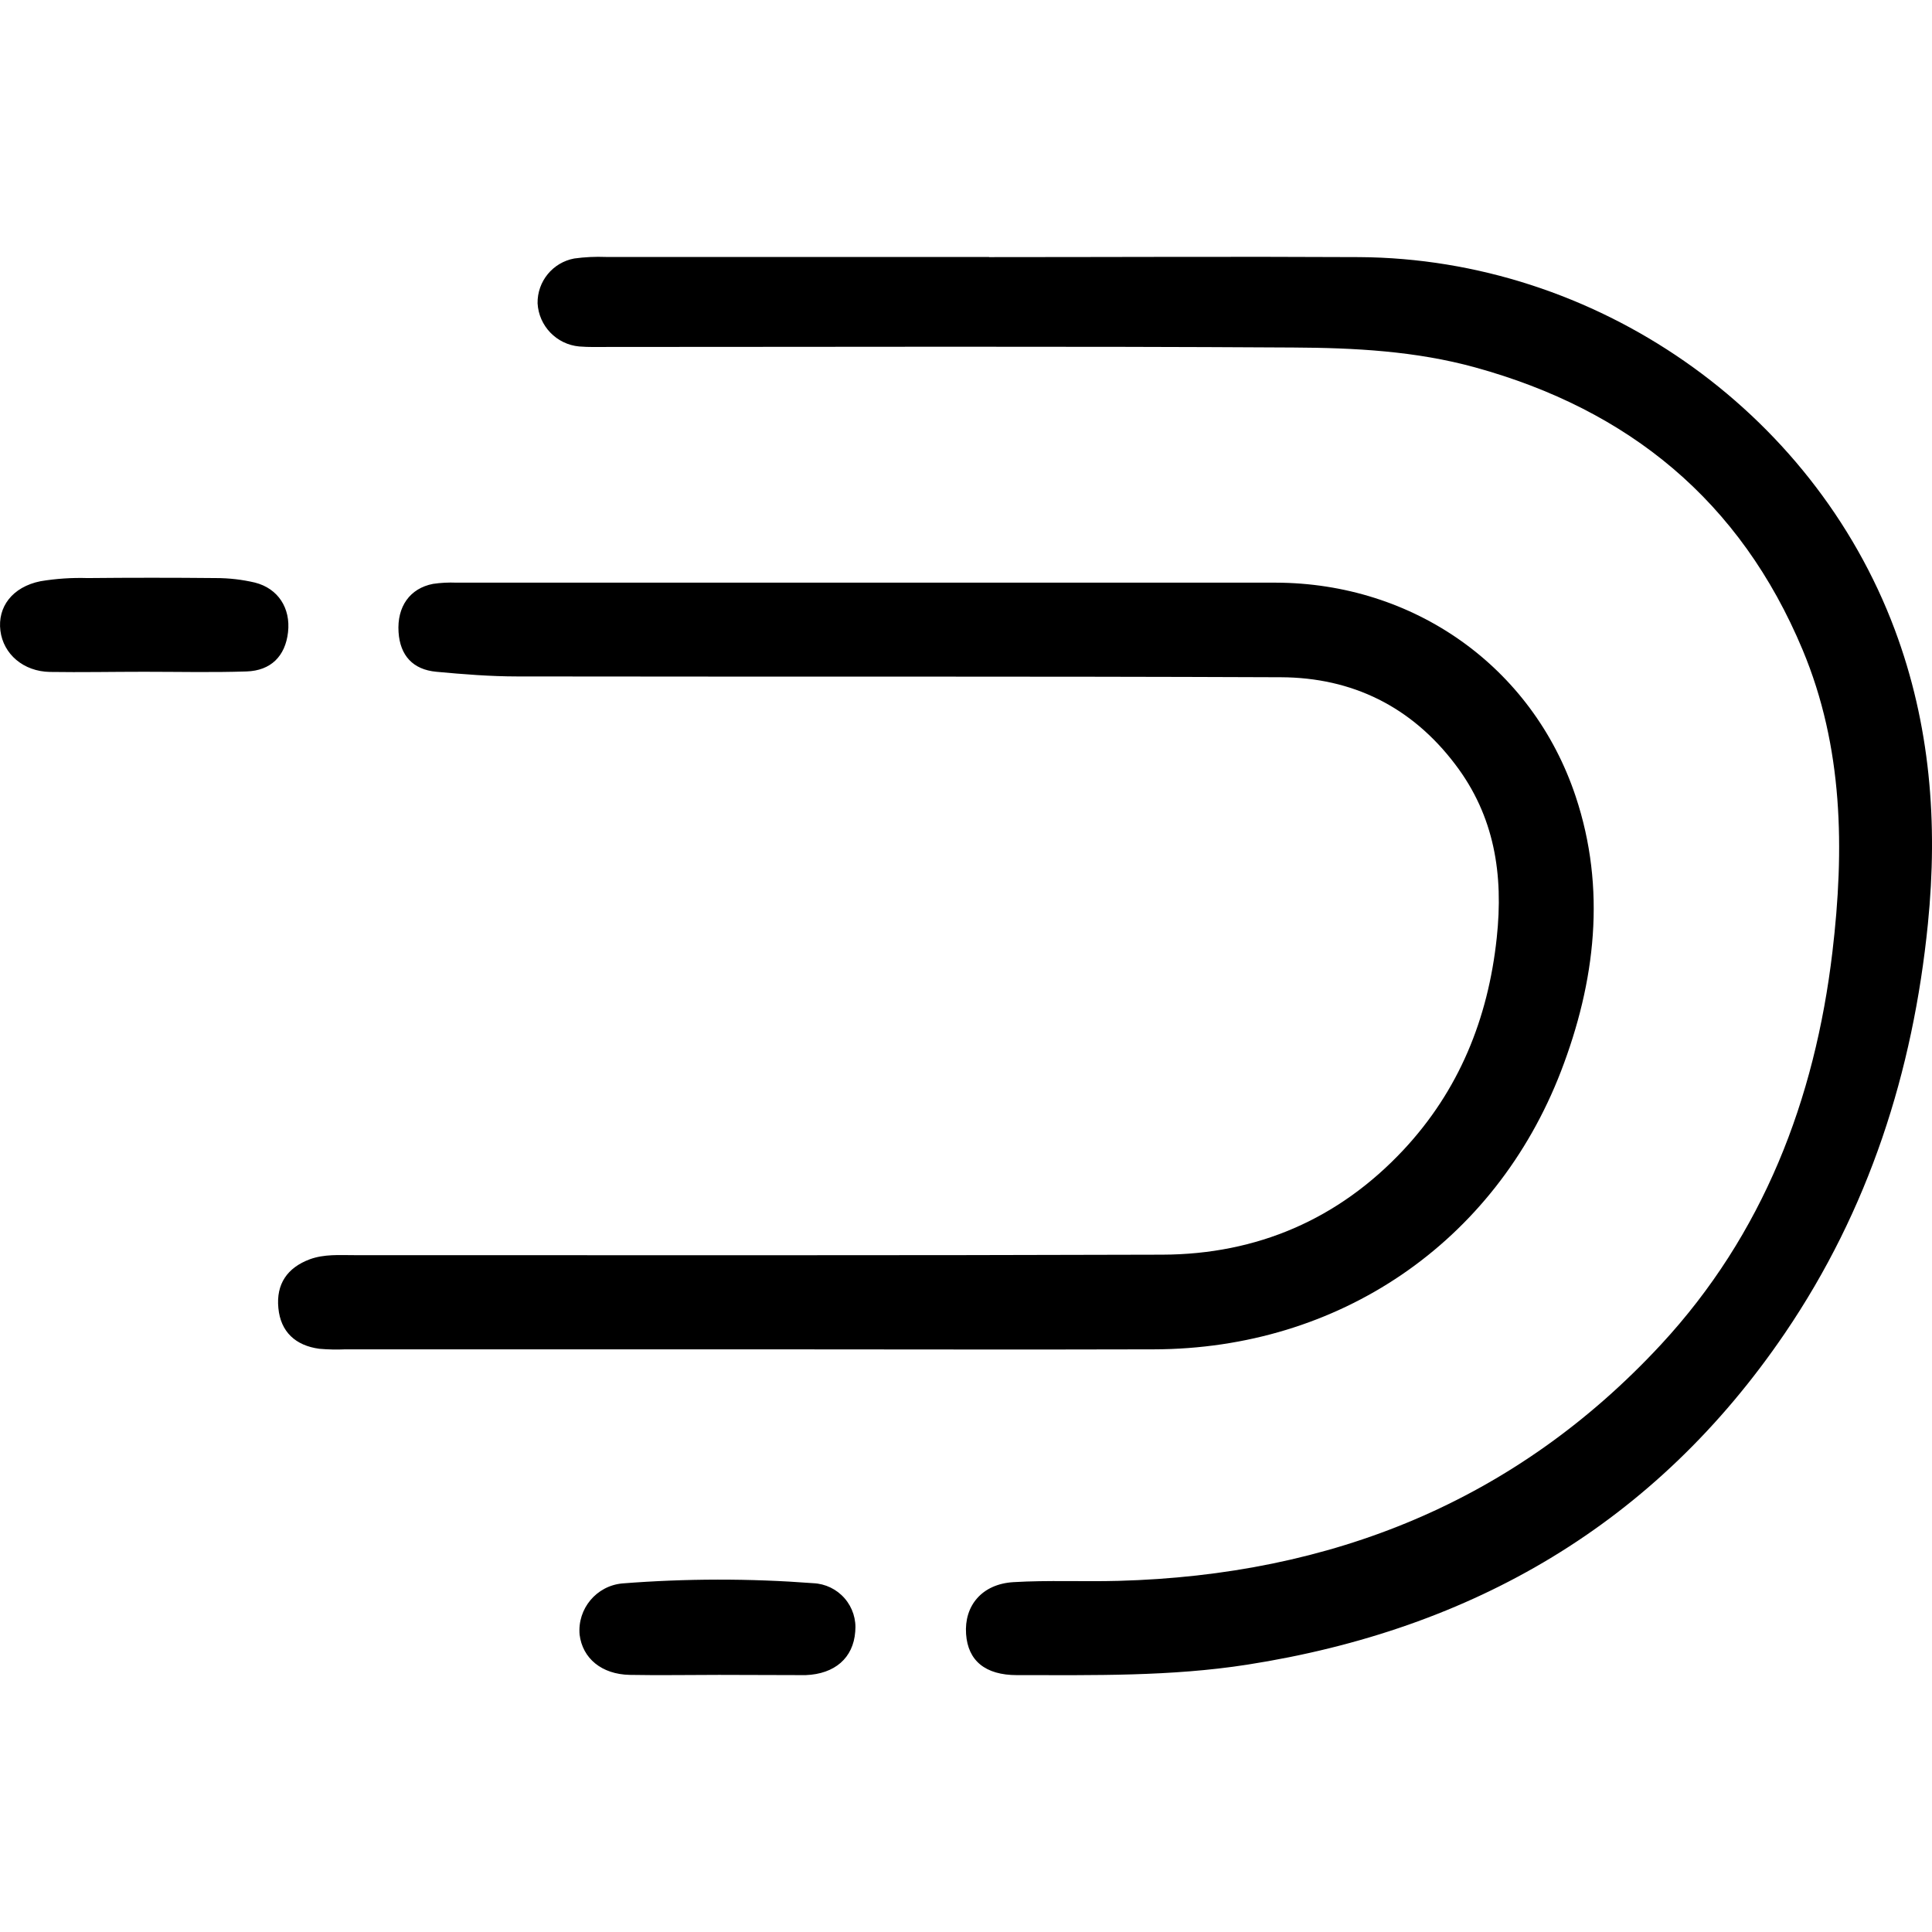
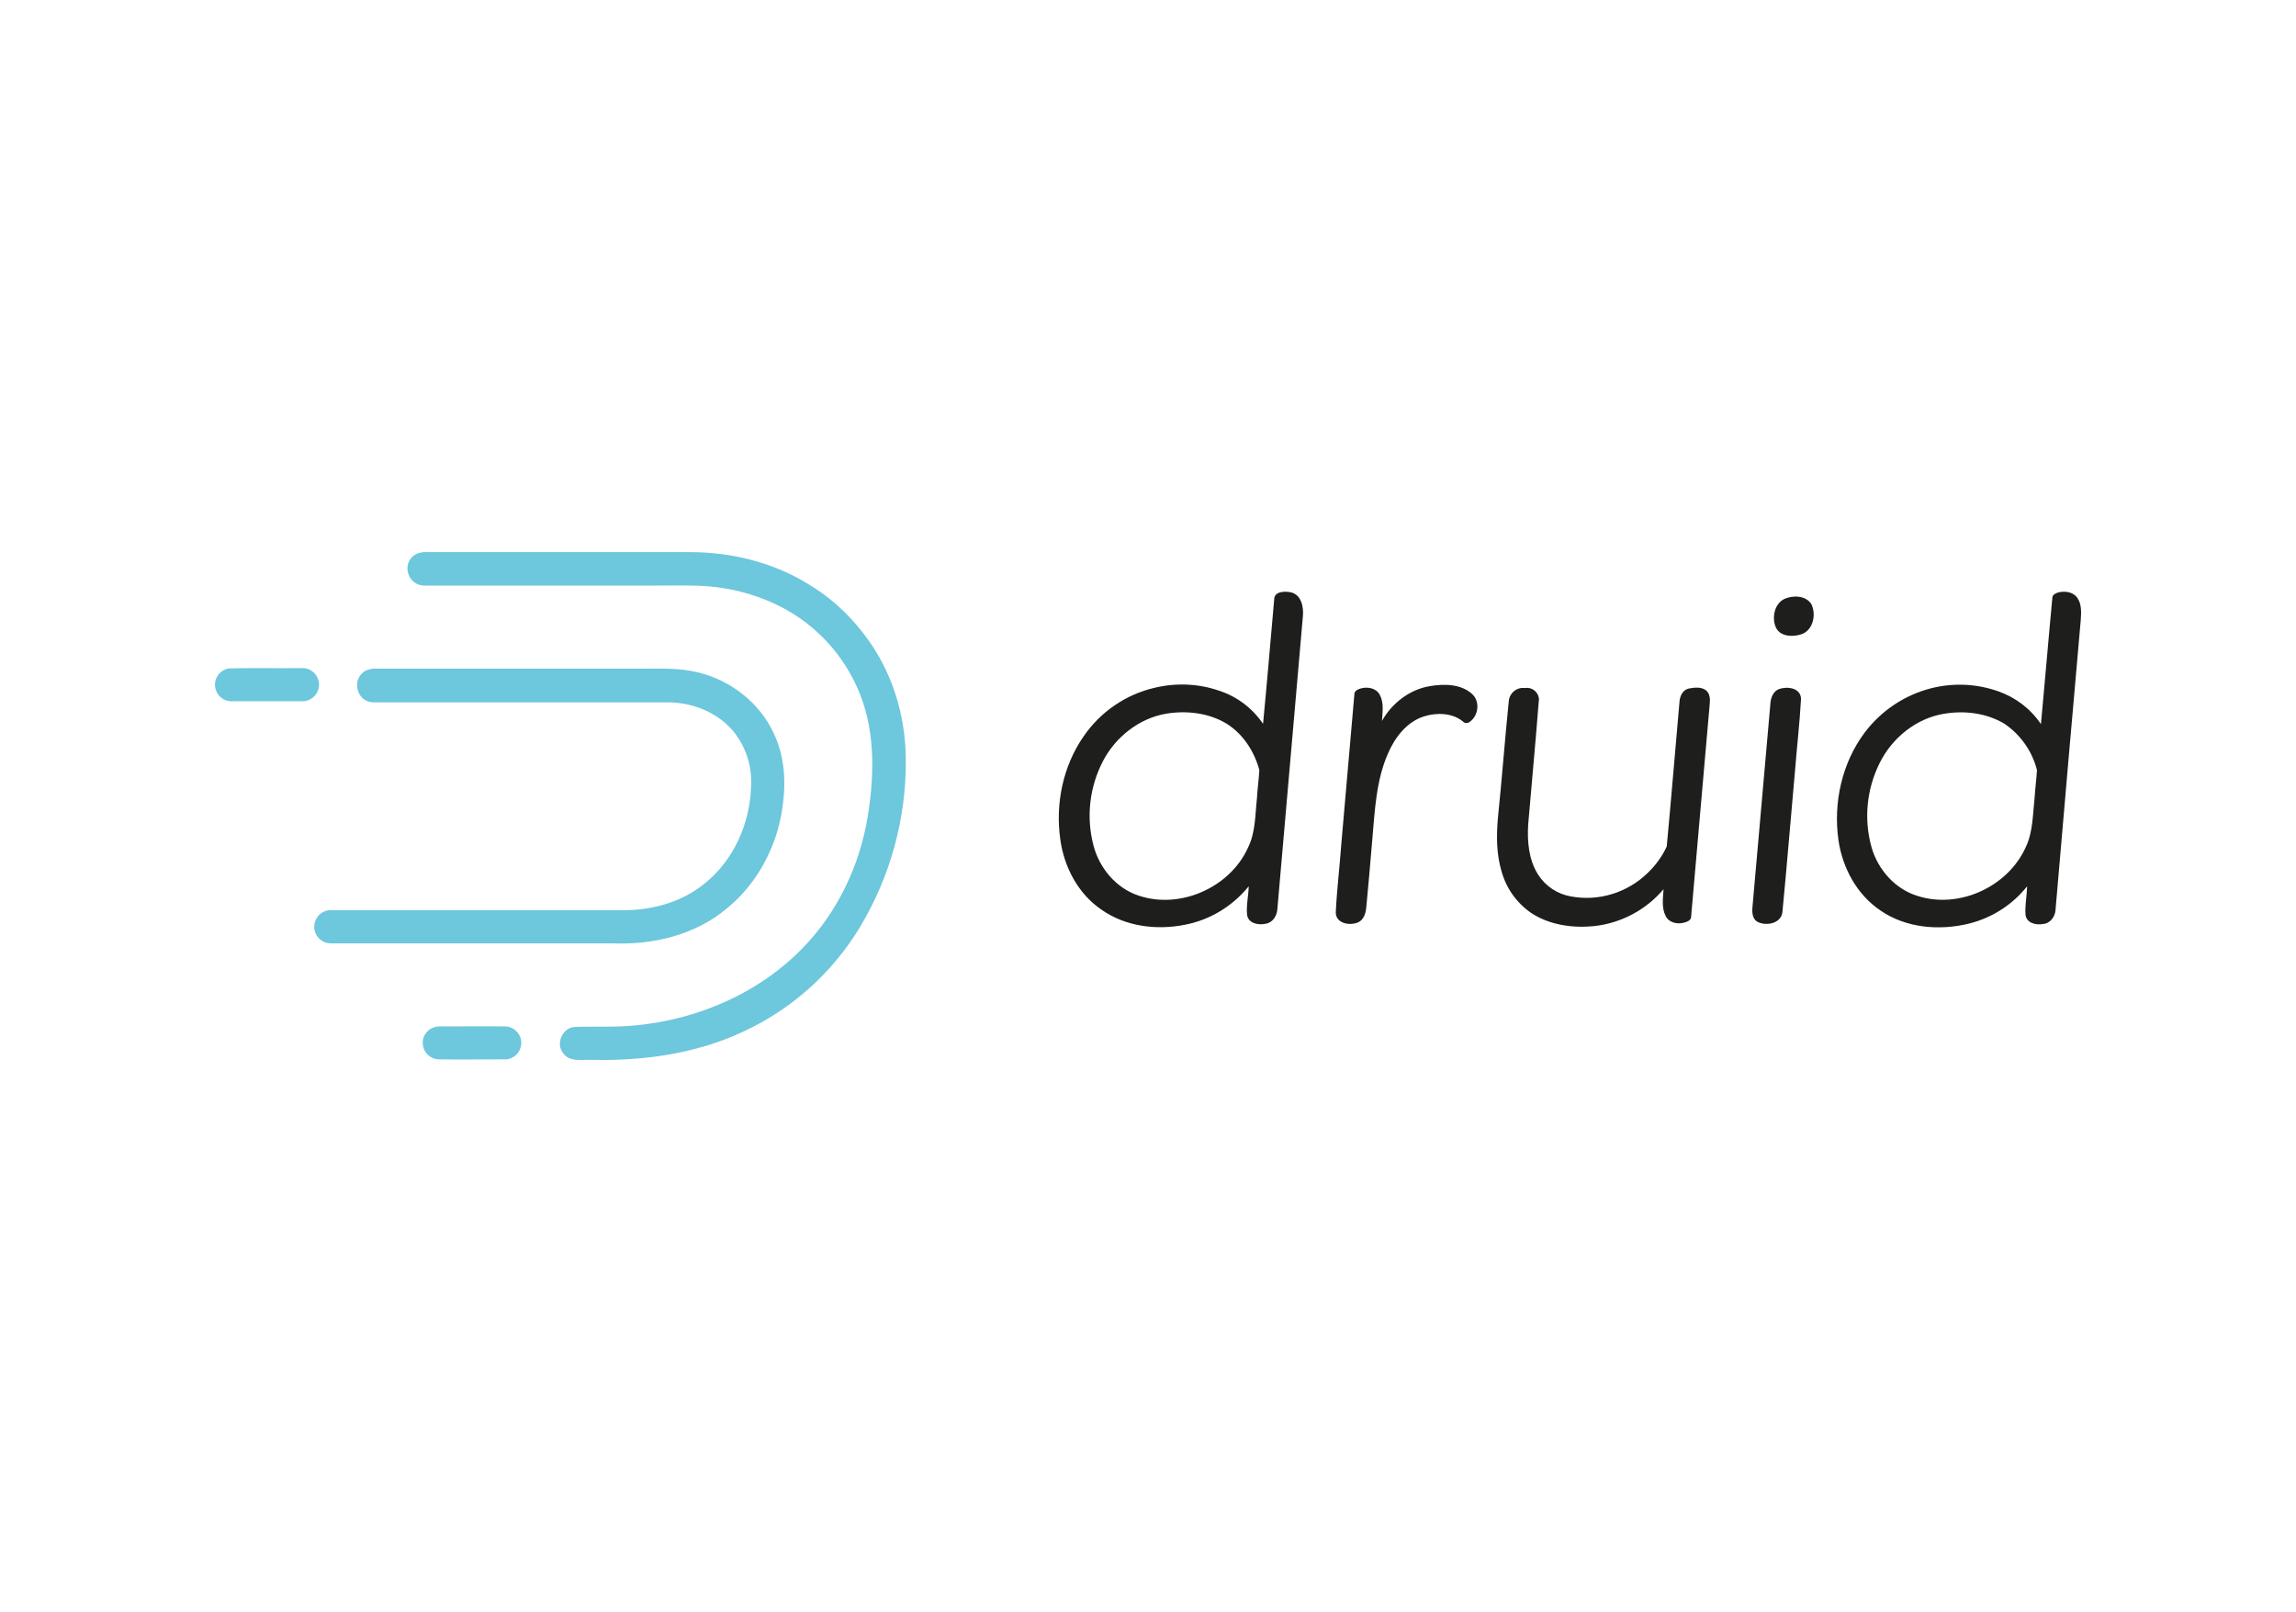
- <svg xmlns="http://www.w3.org/2000/svg" fill="#000000" width="800px" height="800px" viewBox="0 0 24 24" role="img">
-   <path d="M8.932 20.806c-.369 0-.738.007-1.109 0-.35-.007-.587-.206-.623-.5a.587.587 0 0 1 .53-.636c.79-.062 1.582-.063 2.372-.003a.548.548 0 0 1 .522.602c-.024.326-.253.526-.616.54zM1.792 8.345c-.392 0-.782.008-1.173.002-.327-.006-.577-.22-.614-.512-.037-.293.146-.544.499-.615.192-.032.388-.045.583-.039a81.515 81.515 0 0 1 1.597 0c.163 0 .325.019.483.056.288.073.445.318.411.617-.034.298-.214.477-.515.487-.424.014-.848.004-1.272.004zm7.588 8.417H4.292a2.464 2.464 0 0 1-.326-.007c-.294-.04-.48-.209-.508-.506-.029-.298.11-.501.391-.606.179-.065.365-.051.549-.051 3.347 0 6.695.005 10.042-.006 1.174-.004 2.187-.439 2.993-1.3.69-.738 1.053-1.63 1.16-2.635.085-.788-.027-1.513-.516-2.156-.544-.718-1.28-1.078-2.163-1.082-3.163-.013-6.328-.005-9.487-.01-.336 0-.673-.027-1.007-.058-.29-.027-.45-.201-.469-.492-.021-.317.141-.545.429-.6a1.55 1.55 0 0 1 .29-.015h10.177c1.71.004 3.187 1.038 3.726 2.654.383 1.147.246 2.304-.182 3.416-.824 2.135-2.762 3.448-5.055 3.454-1.652.005-3.304 0-4.956 0zm2.906-13.568c1.533 0 3.066-.008 4.598 0 2.935.018 5.629 1.892 6.653 4.626.442 1.181.538 2.403.412 3.657-.185 1.842-.735 3.552-1.776 5.084-1.608 2.365-3.873 3.68-6.679 4.118-.95.148-1.905.13-2.86.13-.397 0-.61-.181-.633-.51-.025-.351.196-.621.587-.645.434-.026.87-.004 1.305-.016 2.641-.072 4.928-.982 6.74-2.935 1.269-1.37 1.912-3.039 2.13-4.878.151-1.275.135-2.544-.37-3.752-.773-1.85-2.159-2.983-4.068-3.509-.74-.204-1.5-.243-2.26-.247-2.837-.017-5.675-.007-8.511-.007-.12 0-.24.004-.359-.006a.57.57 0 0 1-.517-.536.557.557 0 0 1 .456-.557c.13-.018.261-.024.392-.019h4.762Z" />
+ <svg xmlns="http://www.w3.org/2000/svg" version="1.0" id="Layer_1" x="0px" y="0px" viewBox="0 0 865.1 607.3" style="enable-background:new 0 0 865.1 607.3;" xml:space="preserve">
+   <style type="text/css">
+ 	.st0{fill:#6DC7DD;}
+ 	.st1{fill:#1E1E1C;}
+ </style>
+   <path class="st0" d="M157.6,208.4c1.1-0.3,2.3-0.5,3.4-0.4c33,0,66,0,99,0c15.2,0,30.7,3.7,43.8,11.6c8.3,4.8,15.6,11.3,21.4,18.9  c10.6,13.4,16,30.5,16.1,47.5c0.2,22.3-5.8,44.2-17.3,63.3c-10.5,17.4-26,31.2-44.5,39.6c-17.5,8.1-37.1,10.8-56.3,10.4  c-3.7-0.2-8.5,1-11-2.5c-2.9-3.5-0.4-9.5,4.2-9.9c7.6-0.3,15.4,0.2,23-0.6c23.4-2.2,46.3-12,62.8-28.9  c13.3-13.5,21.8-31.4,24.8-50.1c2.6-16.2,2.8-33.5-4.2-48.7c-6.3-13.9-17.5-25.1-31.5-31.4c-7.7-3.5-15.9-5.6-24.2-6.3  c-6.4-0.5-12.8-0.3-19.1-0.3h-87.7c-3,0.2-5.7-1.7-6.5-4.6C152.8,212.8,154.5,209.5,157.6,208.4z" />
+   <path class="st0" d="M86.3,251.8c9.1-0.2,18.2,0,27.3-0.1c3.5-0.2,6.4,2.5,6.6,5.9s-2.5,6.4-5.9,6.6c-0.2,0-0.5,0-0.7,0  c-8.7,0-17.4,0-26.2,0c-3.5,0.1-6.3-2.7-6.4-6.1C80.9,255,83.2,252.3,86.3,251.8L86.3,251.8z" />
+   <path class="st0" d="M137.9,252.6c1.2-0.5,2.5-0.8,3.9-0.7h100.4c6.9,0,13.9-0.3,20.7,1.4c12.3,2.9,23.3,11.4,28.6,22.9  c4.1,8.5,4.7,18.2,3.4,27.4c-1.9,14.9-9.4,29.2-21.1,38.7c-11.8,9.9-27.6,13.7-42.8,13.1c-35.3,0-70.7,0-106.1,0  c-3.5,0.1-6.4-2.6-6.5-6c-0.1-3.5,2.6-6.4,6-6.5c0.2,0,0.3,0,0.5,0c36.7,0,73.5,0,110.2,0c10.7,0,21.6-3,30.1-9.8  c11.2-8.8,17.5-23,17.8-37.1c0.4-7.4-2-14.8-6.7-20.5c-6-7.2-15.5-10.9-24.7-10.9c-36.8,0-73.6,0-110.4,0c-3.5,0.2-6.4-2.4-6.6-5.9  C134.3,256.1,135.7,253.7,137.9,252.6L137.9,252.6z" />
+   <path class="st0" d="M165.4,386.7c8.4,0,16.8-0.1,25.1,0c3.4,0.2,6.1,3.1,5.9,6.5c-0.2,3.4-3.1,6.1-6.5,5.9c-8.2,0-16.5,0.1-24.7,0  c-3.5-0.2-6.1-3.1-5.9-6.6C159.4,389.4,162.1,386.8,165.4,386.7L165.4,386.7z" />
+   <path class="st1" d="M480.1,225.8c0-3,3.9-3.1,6-2.7c4.2,0.7,5.2,5.6,4.8,9.2c-3.2,36.7-6.4,73.4-9.6,110.1  c-0.1,2.5-1.7,5.2-4.4,5.6c-2.6,0.6-6.4,0-7-3.2c-0.4-3.6,0.5-7.2,0.6-10.9c-6.1,7.5-14.6,12.7-24.1,14.5  c-10.6,2.1-22.3,0.7-31.4-5.7c-8.8-6-14.1-16.1-15.5-26.5c-1.9-13.4,1-27.6,8.8-38.8c6.3-9.2,15.9-15.8,26.8-18.3  c8-1.9,16.4-1.6,24.2,1.1c6.8,2.2,12.6,6.6,16.6,12.5C477.4,257.2,478.7,241.5,480.1,225.8z M439.2,268.9  c-10.1,1.8-18.9,8.8-23.6,17.8c-5.1,9.8-6.4,21.1-3.6,31.8c2.2,8.5,8.5,16.1,17,18.9c15.6,5.3,34.4-3,41.2-18  c2.9-5.8,2.7-12.4,3.4-18.7c0.2-3.5,0.7-7,0.9-10.6c-1.9-7-6.1-13.6-12.4-17.5C455.3,268.5,446.9,267.6,439.2,268.9z" />
+   <path class="st1" d="M773.3,225.2c0-1.1,1.2-1.7,2.2-2c2.4-0.6,5.5-0.3,7.1,1.9c1.8,2.4,1.6,5.6,1.4,8.5  c-3.2,36.3-6.4,72.7-9.5,109.1c-0.1,2.6-2,5.2-4.7,5.4c-2.6,0.5-6.2-0.3-6.6-3.4c-0.3-3.6,0.5-7.2,0.6-10.8  c-5.5,6.9-13.1,11.8-21.7,14c-11.2,2.8-23.9,1.8-33.6-4.9c-8.9-6-14.3-16.1-15.8-26.5c-2-14,1.3-29,9.8-40.4  c6.3-8.4,15.3-14.4,25.5-16.9c8.2-2,16.8-1.6,24.8,1.2c6.6,2.3,12.3,6.6,16.2,12.4C770.5,256.9,771.8,241,773.3,225.2z M732.5,268.9  c-10.5,1.7-19.6,9.1-24.3,18.6c-4.9,9.9-6,21.2-3,31.8c2.4,8.3,8.8,15.6,17.2,18.2c15.7,5.1,34.2-3.4,40.9-18.4  c2.7-5.7,2.6-12.2,3.3-18.4c0.2-3.5,0.7-7.1,0.9-10.6c-1.8-7.1-6.2-13.3-12.2-17.4C748.5,268.6,740.2,267.6,732.5,268.9z" />
+   <path class="st1" d="M672.4,225.6c3.2-1.4,8-1.3,10.1,2c1.9,3.9,0.7,9.7-3.6,11.3c-3.4,1.2-8.4,1-9.9-2.8  C667.6,232.5,668.6,227.4,672.4,225.6z" />
+   <path class="st1" d="M538.7,258.5c5.3-0.9,11.7-0.9,15.9,2.9c3.2,2.8,2.5,8.3-0.9,10.6c-0.8,0.6-1.9,0.5-2.5-0.2  c-4.1-3.3-9.9-3.4-14.7-1.9c-6.5,2.1-10.9,7.9-13.5,13.9c-4.6,10.4-5,22-6,33.2c-0.7,8.3-1.4,16.6-2.2,24.8  c-0.2,2.2-0.9,4.7-3.1,5.7c-3.1,1.3-8.3,0.5-8.4-3.7c0.4-8.7,1.5-17.4,2.1-26c1.6-18.7,3.3-37.4,4.9-56.1c-0.1-1.3,1.2-2,2.3-2.3  c2.6-0.8,6-0.2,7.3,2.4c1.6,3,1,6.5,0.8,9.8C524.4,265,531,259.8,538.7,258.5z" />
+   <path class="st1" d="M568.5,264c0.3-2.9,2.9-5.1,5.8-4.8c0.1,0,0.2,0,0.3,0c2.5-0.4,4.8,1.3,5.2,3.7c0.1,0.4,0.1,0.8,0,1.1  c-1.2,15.6-2.7,31.1-4,46.6c-0.4,6.5,0.2,13.4,3.8,19c2.8,4.3,7.2,7.2,12.2,8.1c10.6,2,21.5-1.4,29.2-9c2.9-2.8,5.3-6.1,7-9.8  c1.7-18.1,3.2-36.3,4.8-54.4c0.1-2.2,1.2-4.6,3.5-5.1c2.1-0.4,4.6-0.7,6.4,0.6c1.6,1.2,1.7,3.4,1.5,5.2c-2.3,26.7-4.7,53.3-7,80  c0.1,1.5-1.5,2.1-2.7,2.4c-2.5,0.7-5.7,0-6.9-2.5c-1.6-3.1-1-6.8-0.8-10.1c-6.6,7.8-16,12.8-26.2,13.9c-8.1,0.8-16.7-0.4-23.6-4.9  c-5.4-3.7-9.4-9.2-11.2-15.6c-2-6.6-2-13.5-1.4-20.3C565.9,293.5,567,278.8,568.5,264z" />
+   <path class="st1" d="M670.3,259.6c3.1-1.1,8.2-0.5,8.3,3.7c-0.5,9.2-1.6,18.4-2.3,27.5c-1.6,17.6-3,35.2-4.7,52.7  c-0.4,4.4-6,5.5-9.4,3.8c-1.9-1.1-2.1-3.5-1.9-5.5c2.3-25.7,4.5-51.4,6.8-77.2C667.3,262.7,668.2,260.4,670.3,259.6z" />
</svg>
